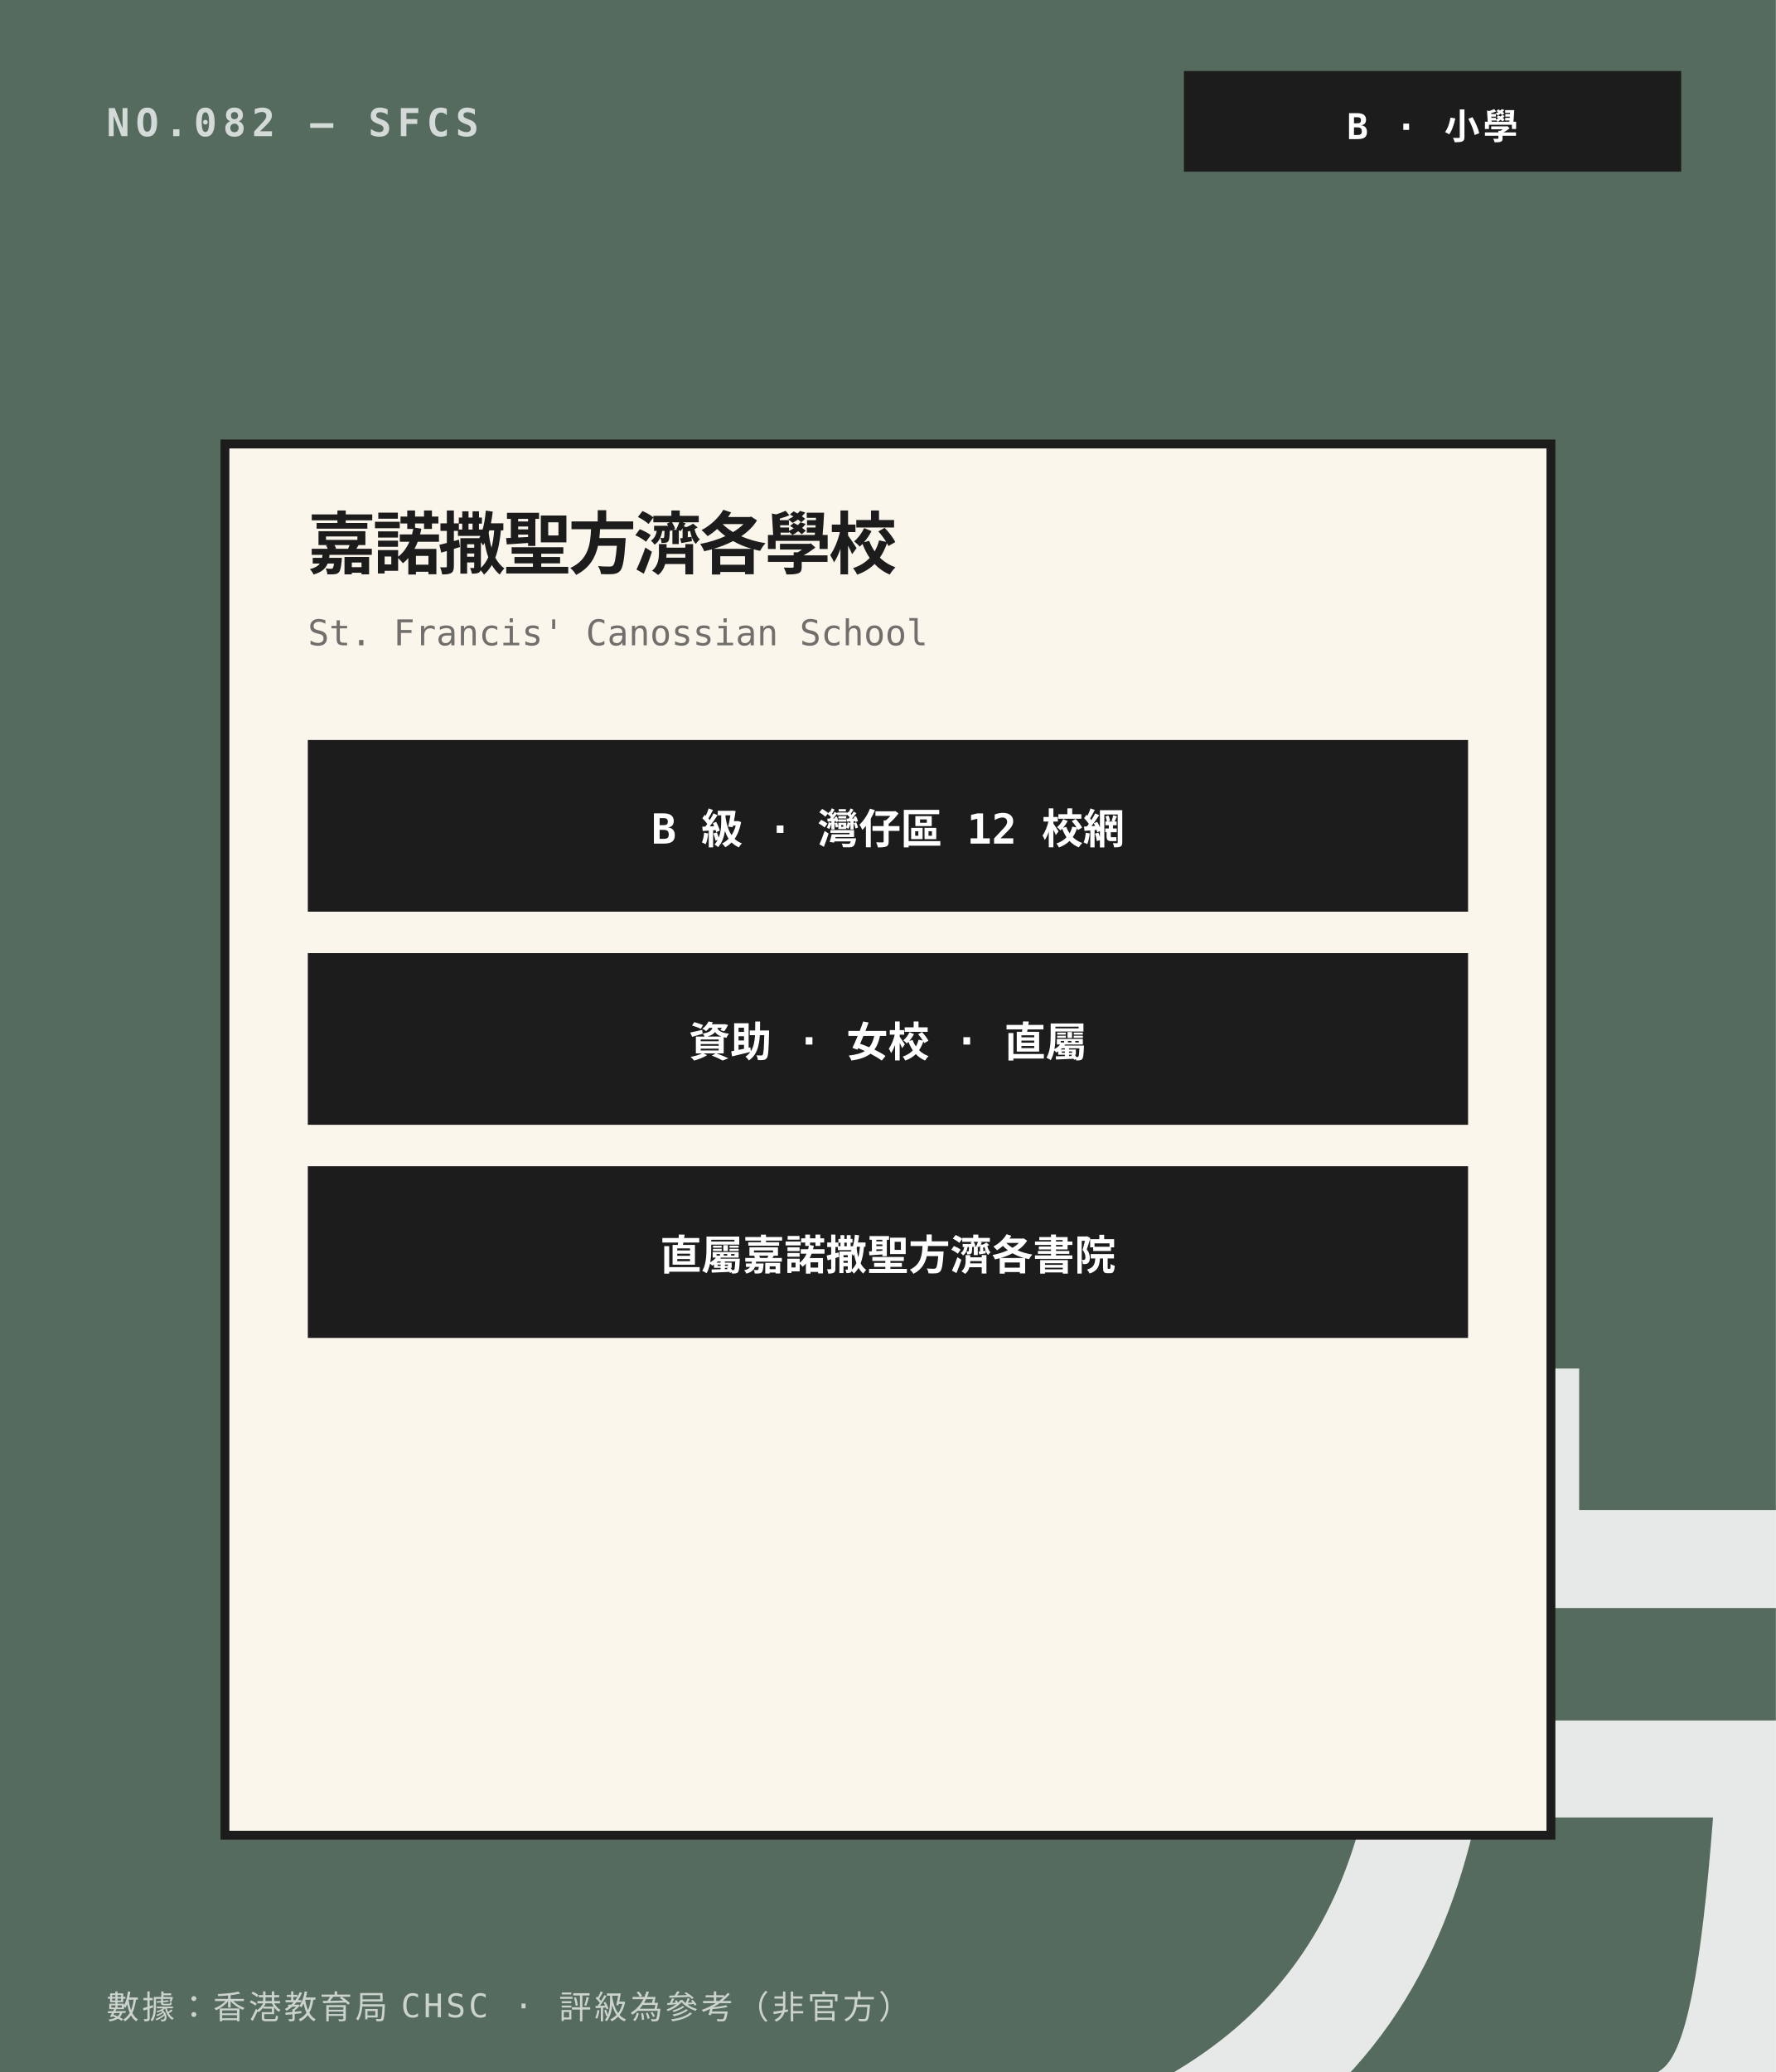
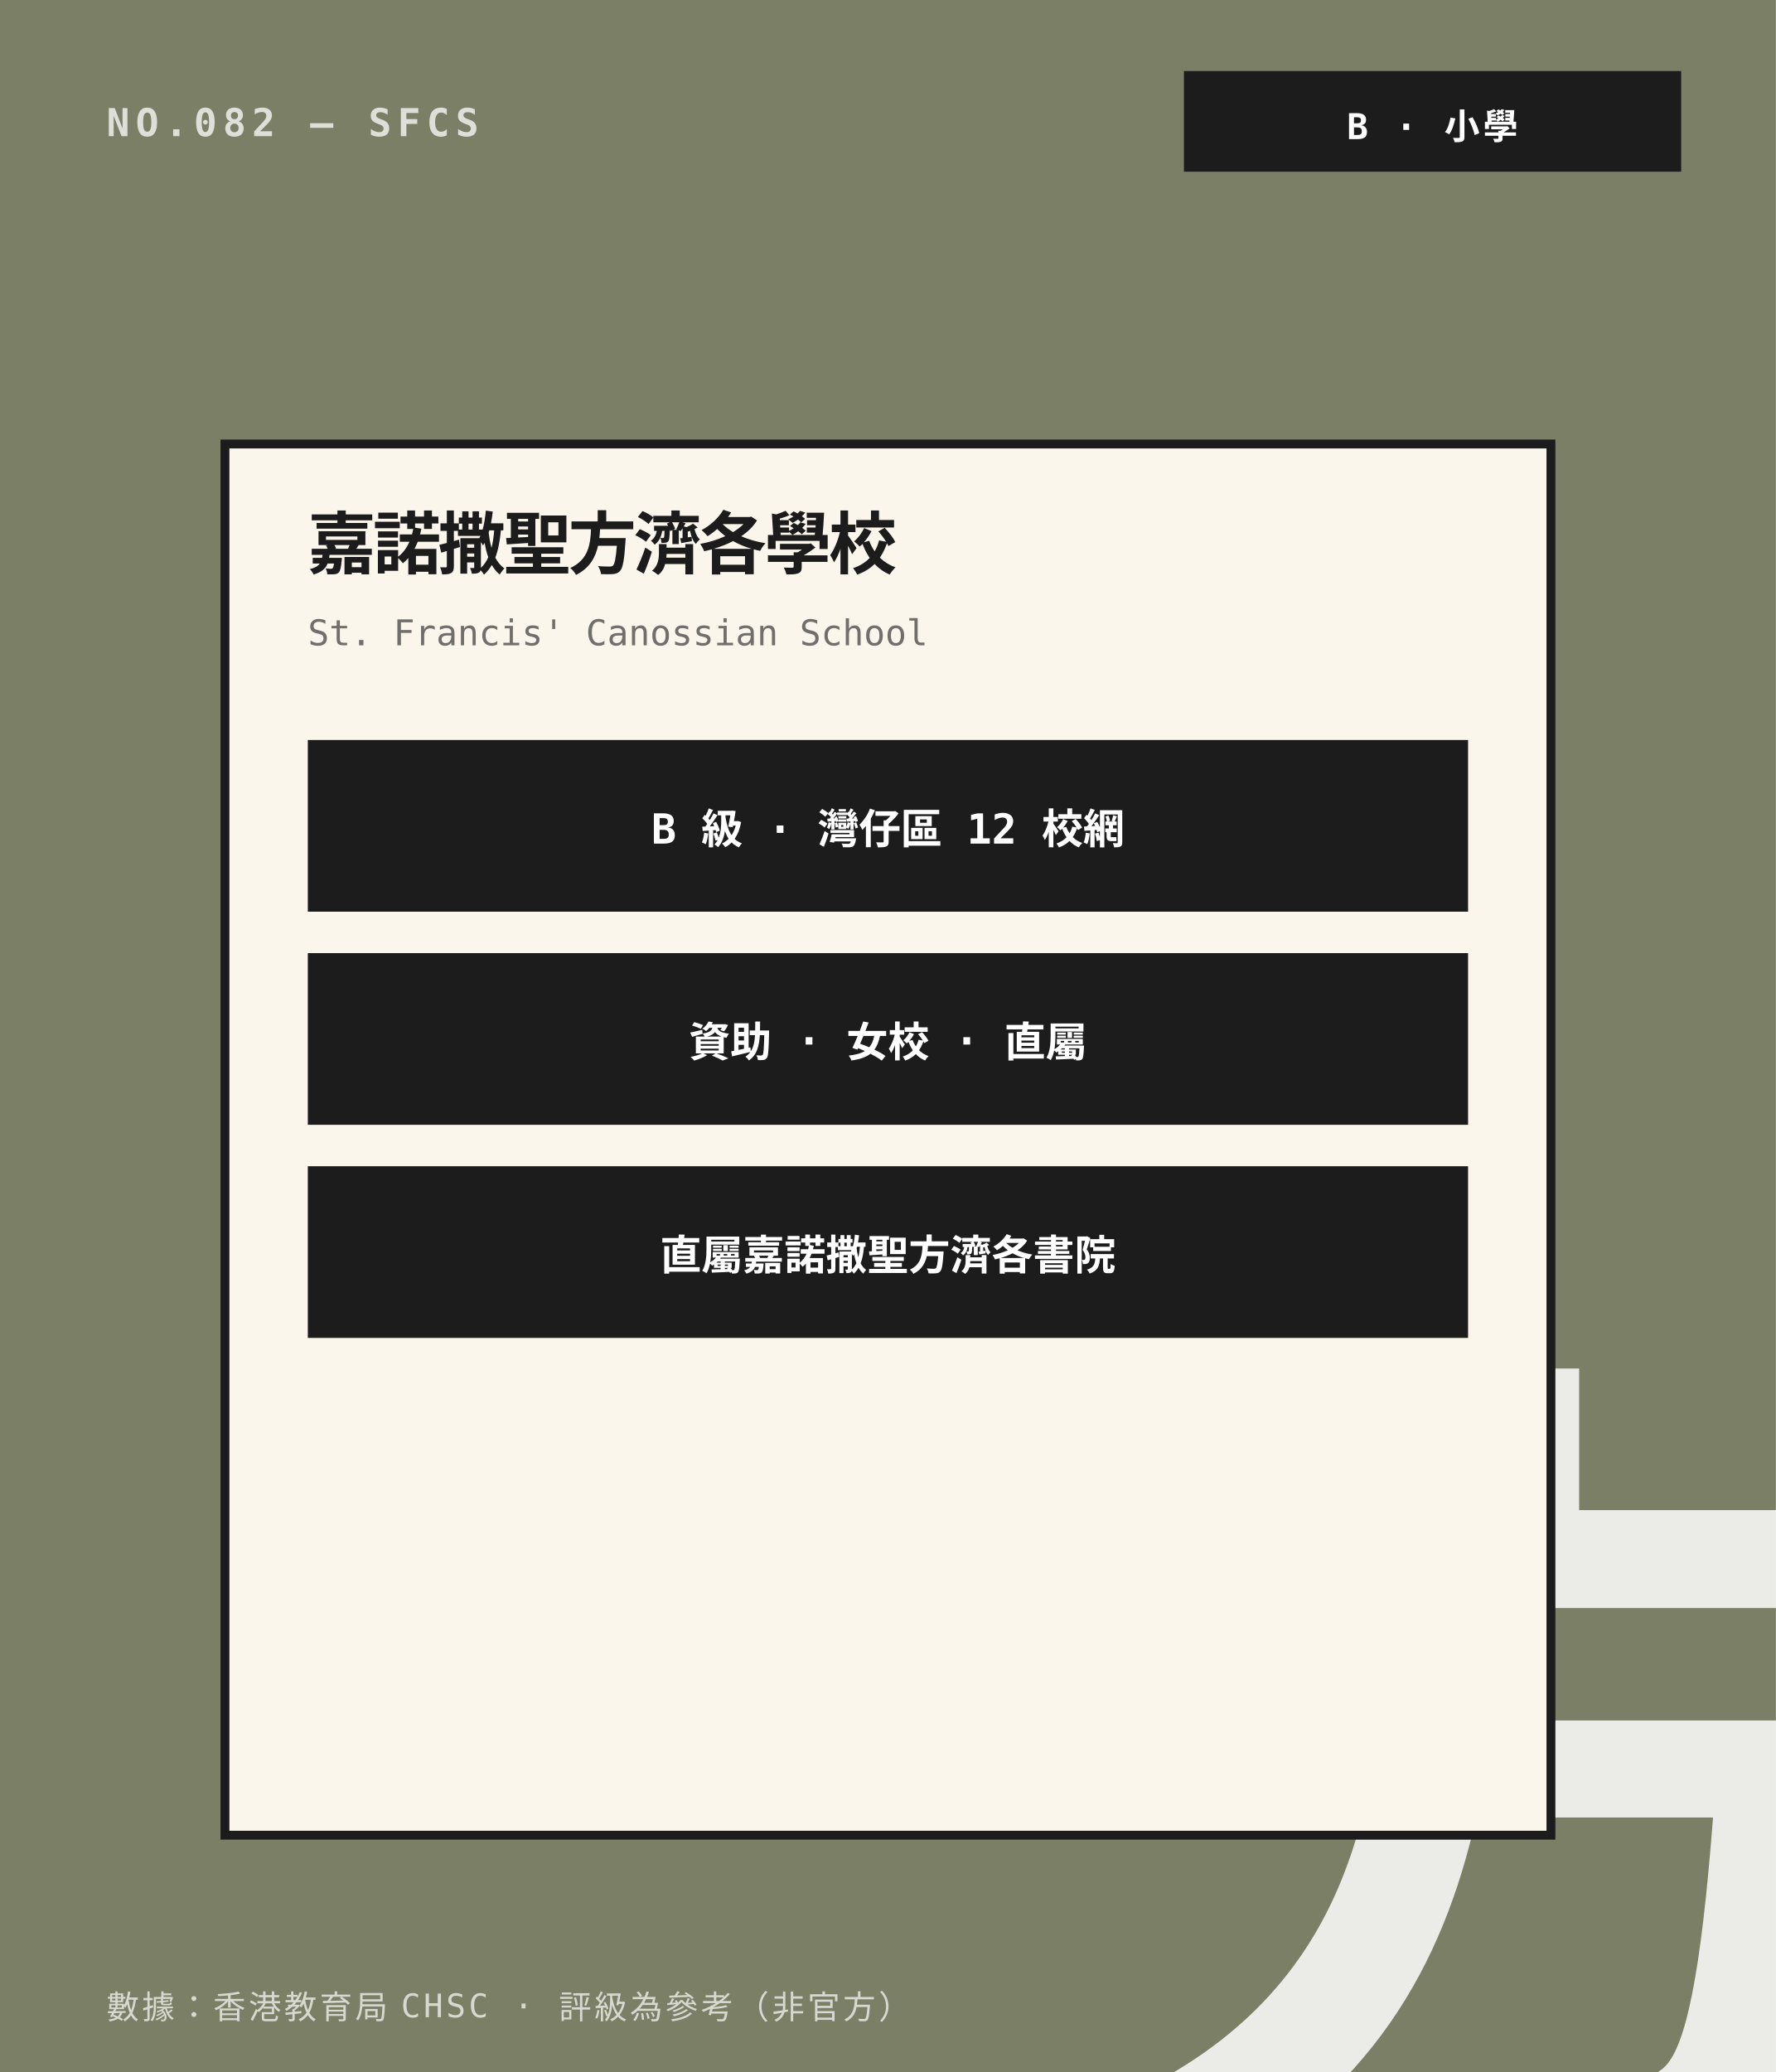
<svg xmlns="http://www.w3.org/2000/svg" width="600" height="700" viewBox="0 0 600 700">
-   <rect width="600" height="700" fill="#556B5E" />
+   <rect width="600" height="700" fill="#7A7F66" />
  <rect x="400" y="24" width="168" height="34" fill="#1C1C1C" />
  <text x="484" y="47" text-anchor="middle" font-family="ui-monospace, Menlo, monospace" font-size="12" font-weight="800" fill="#FFFFFF" letter-spacing="1">B · 小學</text>
  <text x="372" y="710" font-family="Georgia, 'Times New Roman', serif" font-size="290" font-weight="800" fill="rgba(255,255,255,.85)" letter-spacing="-16">方</text>
  <text x="36" y="46" font-family="ui-monospace, Menlo, monospace" font-size="13" font-weight="600" fill="rgba(255,255,255,.75)" letter-spacing="2">NO.082 — SFCS</text>
  <rect x="76" y="150" width="448" height="470" fill="#FBF6EC" stroke="#1C1C1C" stroke-width="3" />
  <text x="104" y="192" font-family="Georgia, 'Times New Roman', serif" font-size="23" font-weight="800" fill="#1C1C1C" letter-spacing="-1">嘉諾撒聖方濟各學校</text>
  <text x="104" y="218" font-family="ui-monospace, Menlo, monospace" font-size="12" fill="rgba(28,28,28,.62)">St. Francis' Canossian School</text>
  <rect x="104" y="250" width="392" height="58" fill="#1C1C1C" />
  <text x="300" y="285" text-anchor="middle" font-family="ui-monospace, Menlo, monospace" font-size="14" font-weight="800" fill="#FFFFFF">B 級 · 灣仔區 12 校網</text>
  <rect x="104" y="322" width="392" height="58" fill="#1C1C1C" />
  <text x="300" y="357" text-anchor="middle" font-family="ui-monospace, Menlo, monospace" font-size="14" font-weight="800" fill="#FFFFFF">資助 · 女校 · 直屬</text>
  <rect x="104" y="394" width="392" height="58" fill="#1C1C1C" />
  <text x="300" y="429" text-anchor="middle" font-family="ui-monospace, Menlo, monospace" font-size="14" font-weight="800" fill="#FFFFFF">直屬嘉諾撒聖方濟各書院</text>
  <text x="36" y="682" font-family="ui-monospace, Menlo, monospace" font-size="11" fill="rgba(255,255,255,.7)" letter-spacing="1">數據：香港教育局 CHSC · 評級為參考（非官方）</text>
</svg>
